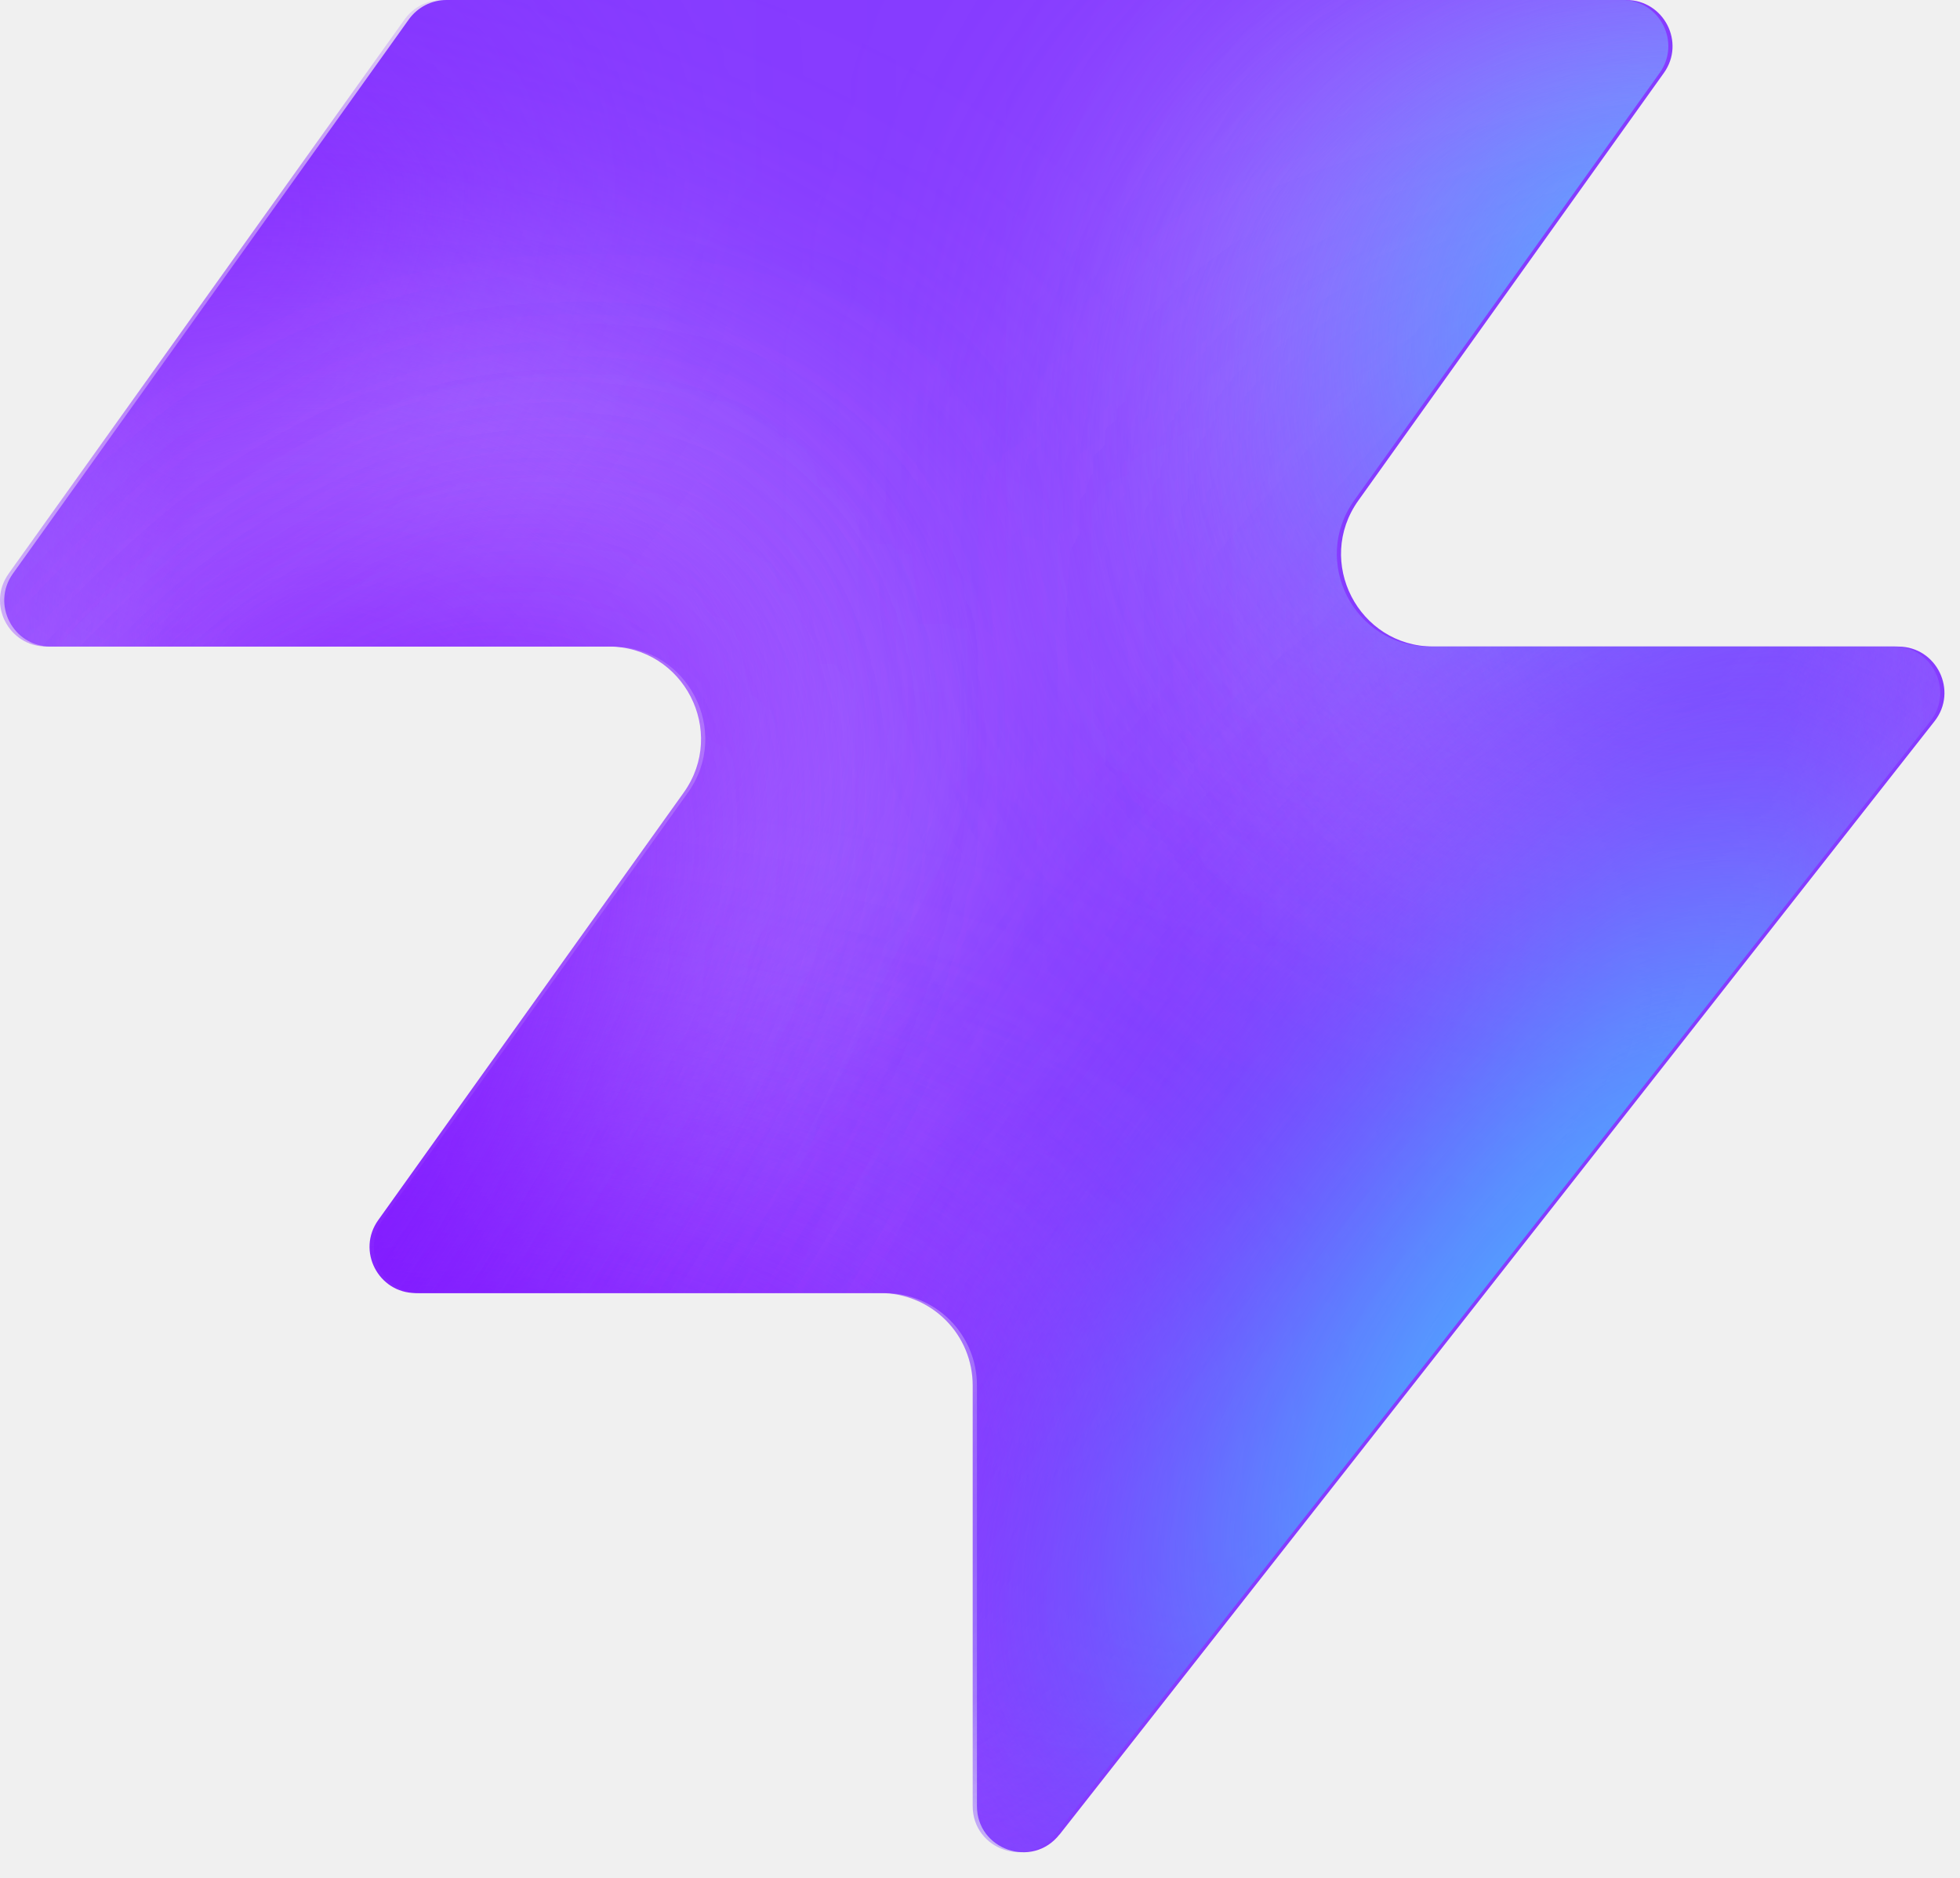
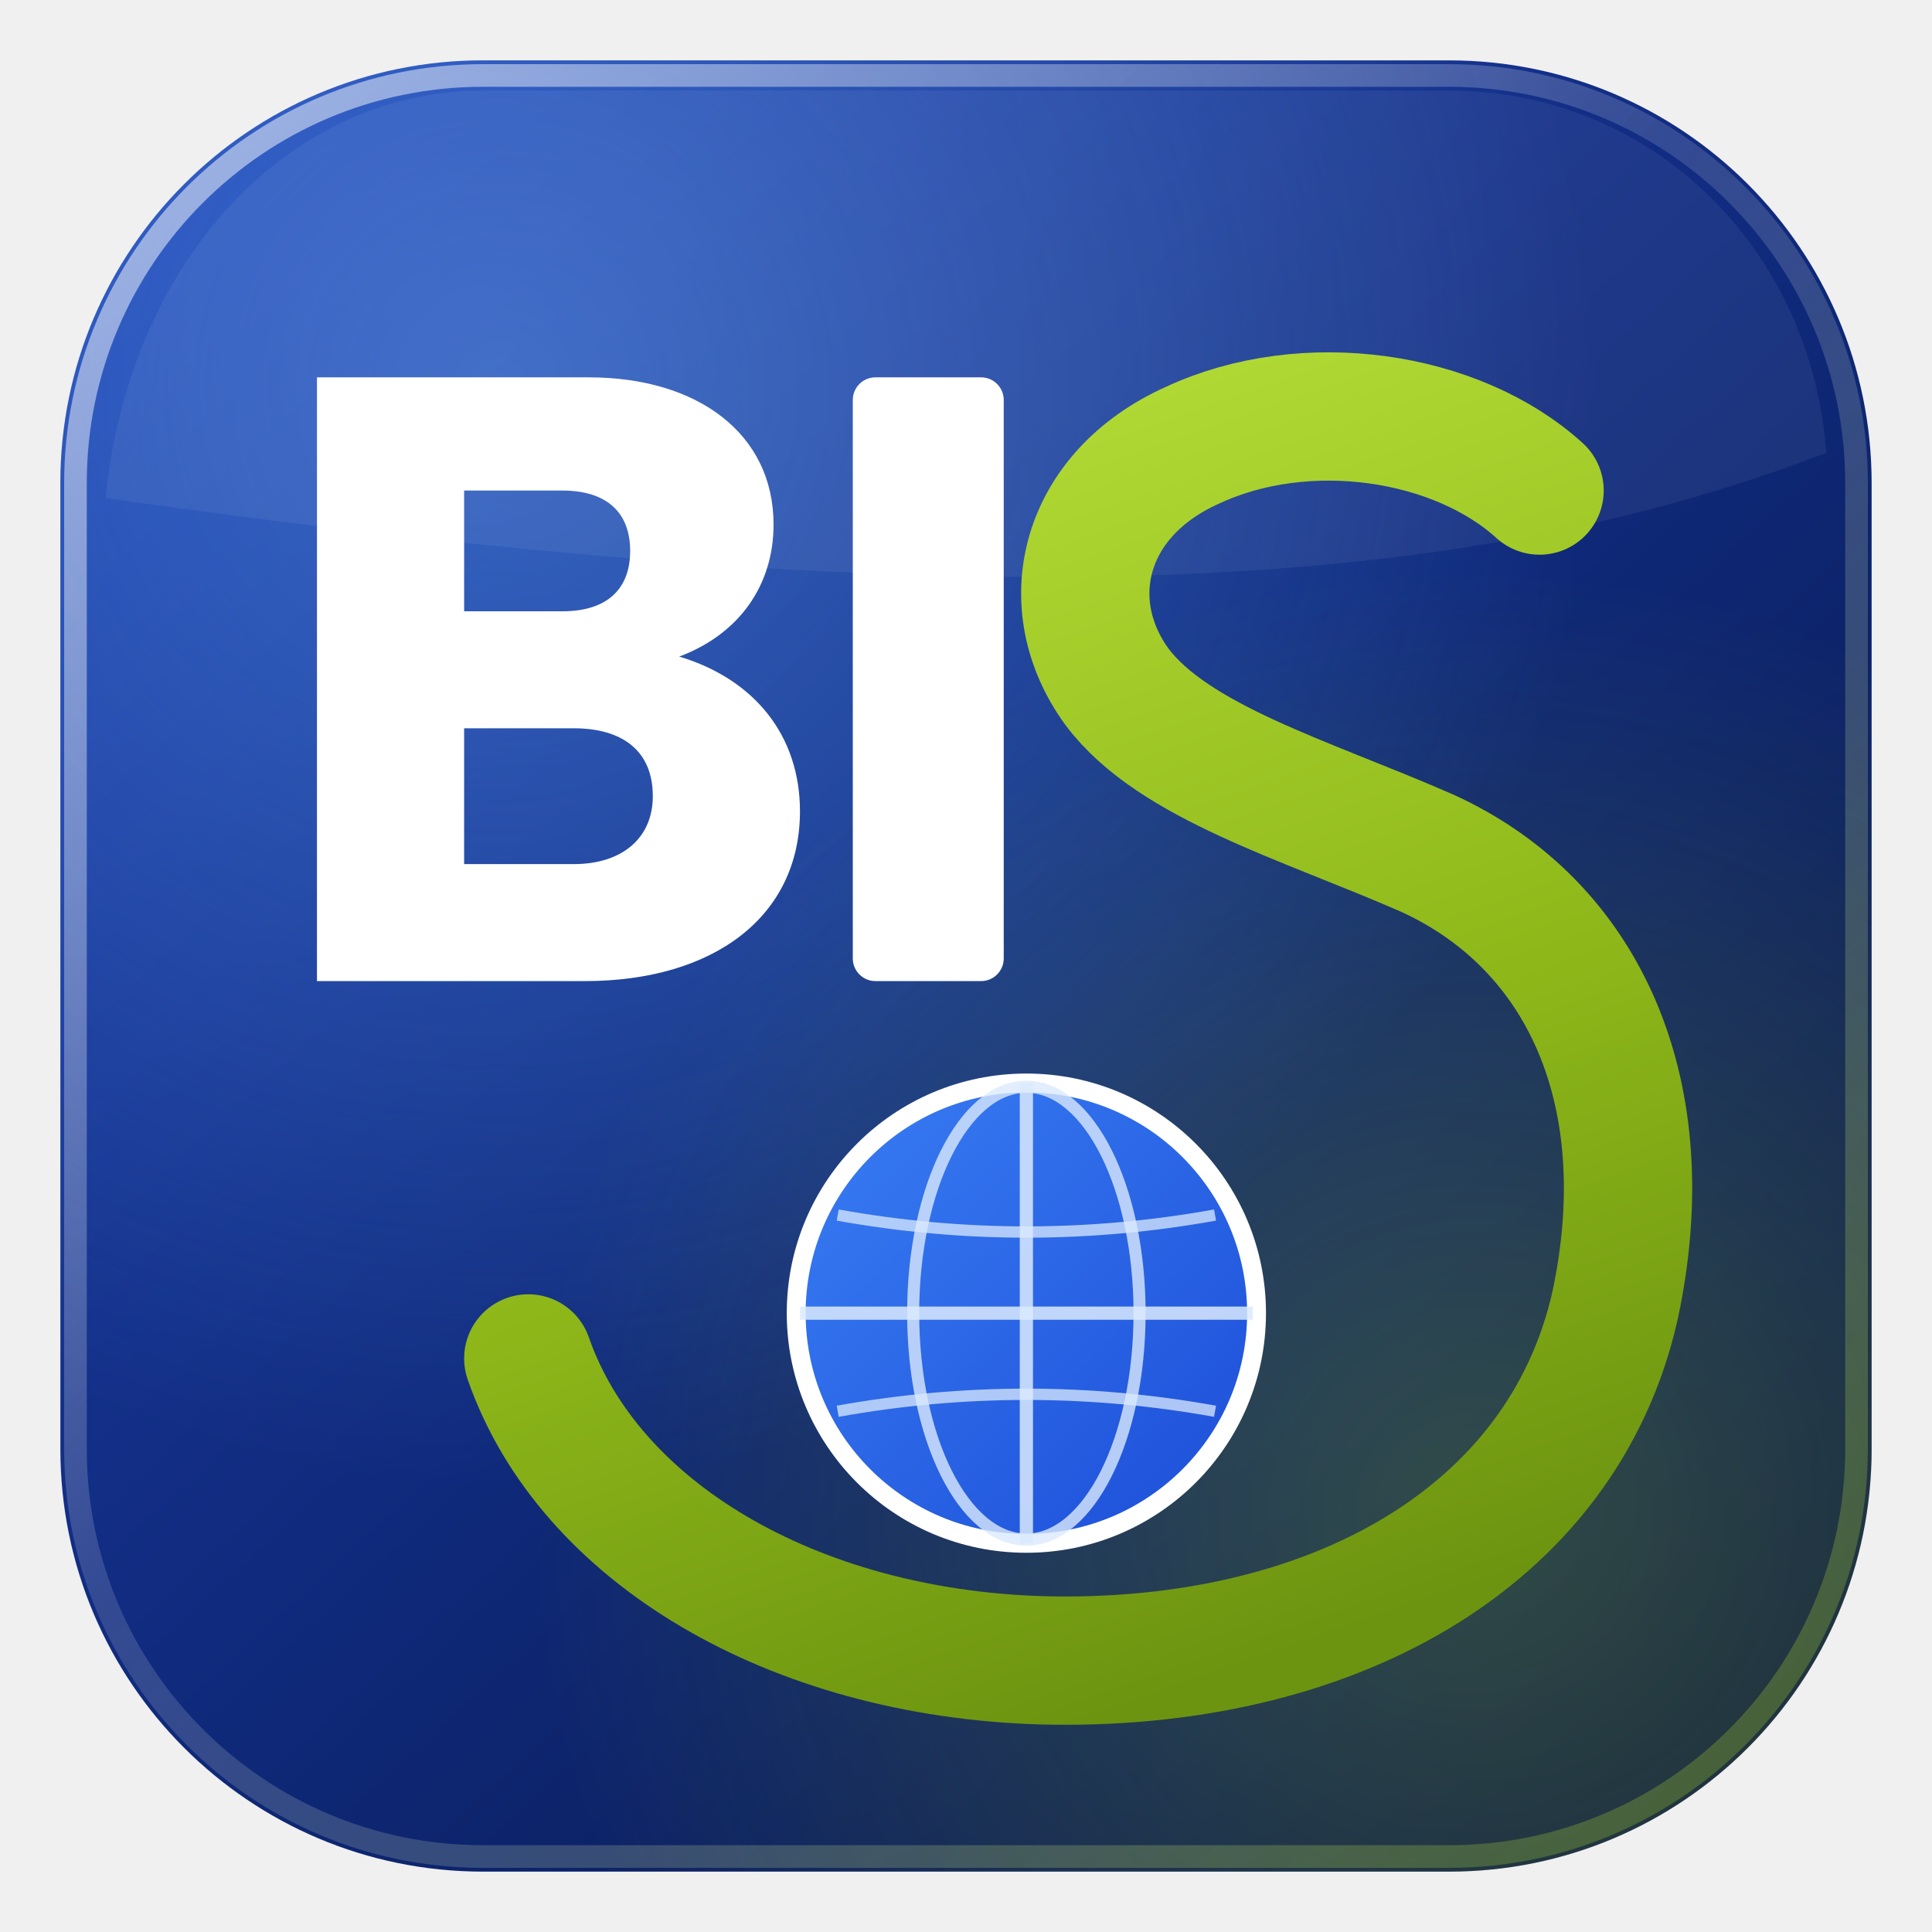
- <svg xmlns="http://www.w3.org/2000/svg" width="48" height="46" fill="none" viewBox="0 0 48 46">
-   <path fill="#863bff" d="M25.946 44.938c-.664.845-2.021.375-2.021-.698V33.937a2.26 2.26 0 0 0-2.262-2.262H10.287c-.92 0-1.456-1.04-.92-1.788l7.48-10.471c1.07-1.497 0-3.578-1.842-3.578H1.237c-.92 0-1.456-1.04-.92-1.788L10.013.474c.214-.297.556-.474.92-.474h28.894c.92 0 1.456 1.04.92 1.788l-7.48 10.471c-1.07 1.498 0 3.579 1.842 3.579h11.377c.943 0 1.473 1.088.89 1.83L25.947 44.94z" style="fill:#863bff;fill:color(display-p3 .525 .23 1);fill-opacity:1" />
-   <mask id="a" width="48" height="46" x="0" y="0" maskUnits="userSpaceOnUse" style="mask-type:alpha">
-     <path fill="#000" d="M25.842 44.938c-.664.844-2.021.375-2.021-.698V33.937a2.26 2.26 0 0 0-2.262-2.262H10.183c-.92 0-1.456-1.04-.92-1.788l7.48-10.471c1.07-1.498 0-3.579-1.842-3.579H1.133c-.92 0-1.456-1.04-.92-1.787L9.91.473c.214-.297.556-.474.92-.474h28.894c.92 0 1.456 1.04.92 1.788l-7.48 10.471c-1.07 1.498 0 3.578 1.842 3.578h11.377c.943 0 1.473 1.088.89 1.832L25.843 44.94z" style="fill:#000;fill-opacity:1" />
-   </mask>
-   <g mask="url(#a)">
-     <g filter="url(#b)">
-       <ellipse cx="5.508" cy="14.704" fill="#ede6ff" rx="5.508" ry="14.704" style="fill:#ede6ff;fill:color(display-p3 .927 .903 1);fill-opacity:1" transform="matrix(.00324 1 1 -.00324 -4.47 31.516)" />
-     </g>
-     <g filter="url(#c)">
-       <ellipse cx="10.399" cy="29.851" fill="#ede6ff" rx="10.399" ry="29.851" style="fill:#ede6ff;fill:color(display-p3 .927 .903 1);fill-opacity:1" transform="matrix(.00324 1 1 -.00324 -39.328 7.883)" />
-     </g>
-     <g filter="url(#d)">
-       <ellipse cx="5.508" cy="30.487" fill="#7e14ff" rx="5.508" ry="30.487" style="fill:#7e14ff;fill:color(display-p3 .492 .077 1);fill-opacity:1" transform="rotate(89.814 -25.913 -14.639)scale(1 -1)" />
-     </g>
-     <g filter="url(#e)">
-       <ellipse cx="5.508" cy="30.599" fill="#7e14ff" rx="5.508" ry="30.599" style="fill:#7e14ff;fill:color(display-p3 .492 .077 1);fill-opacity:1" transform="rotate(89.814 -32.644 -3.334)scale(1 -1)" />
-     </g>
-     <g filter="url(#f)">
-       <ellipse cx="5.508" cy="30.599" fill="#7e14ff" rx="5.508" ry="30.599" style="fill:#7e14ff;fill:color(display-p3 .492 .077 1);fill-opacity:1" transform="matrix(.00324 1 1 -.00324 -34.34 30.47)" />
-     </g>
-     <g filter="url(#g)">
-       <ellipse cx="14.072" cy="22.078" fill="#ede6ff" rx="14.072" ry="22.078" style="fill:#ede6ff;fill:color(display-p3 .927 .903 1);fill-opacity:1" transform="rotate(93.35 24.506 48.493)scale(-1 1)" />
-     </g>
-     <g filter="url(#h)">
-       <ellipse cx="3.47" cy="21.501" fill="#7e14ff" rx="3.47" ry="21.501" style="fill:#7e14ff;fill:color(display-p3 .492 .077 1);fill-opacity:1" transform="rotate(89.009 28.708 47.59)scale(-1 1)" />
-     </g>
-     <g filter="url(#i)">
-       <ellipse cx="3.47" cy="21.501" fill="#7e14ff" rx="3.47" ry="21.501" style="fill:#7e14ff;fill:color(display-p3 .492 .077 1);fill-opacity:1" transform="rotate(89.009 28.708 47.59)scale(-1 1)" />
-     </g>
-     <g filter="url(#j)">
-       <ellipse cx=".387" cy="8.972" fill="#7e14ff" rx="4.407" ry="29.108" style="fill:#7e14ff;fill:color(display-p3 .492 .077 1);fill-opacity:1" transform="rotate(39.51 .387 8.972)" />
-     </g>
-     <g filter="url(#k)">
-       <ellipse cx="47.523" cy="-6.092" fill="#7e14ff" rx="4.407" ry="29.108" style="fill:#7e14ff;fill:color(display-p3 .492 .077 1);fill-opacity:1" transform="rotate(37.892 47.523 -6.092)" />
-     </g>
-     <g filter="url(#l)">
-       <ellipse cx="41.412" cy="6.333" fill="#47bfff" rx="5.971" ry="9.665" style="fill:#47bfff;fill:color(display-p3 .28 .748 1);fill-opacity:1" transform="rotate(37.892 41.412 6.333)" />
-     </g>
-     <g filter="url(#m)">
-       <ellipse cx="-1.879" cy="38.332" fill="#7e14ff" rx="4.407" ry="29.108" style="fill:#7e14ff;fill:color(display-p3 .492 .077 1);fill-opacity:1" transform="rotate(37.892 -1.88 38.332)" />
-     </g>
-     <g filter="url(#n)">
-       <ellipse cx="-1.879" cy="38.332" fill="#7e14ff" rx="4.407" ry="29.108" style="fill:#7e14ff;fill:color(display-p3 .492 .077 1);fill-opacity:1" transform="rotate(37.892 -1.88 38.332)" />
-     </g>
-     <g filter="url(#o)">
-       <ellipse cx="35.651" cy="29.907" fill="#7e14ff" rx="4.407" ry="29.108" style="fill:#7e14ff;fill:color(display-p3 .492 .077 1);fill-opacity:1" transform="rotate(37.892 35.651 29.907)" />
-     </g>
-     <g filter="url(#p)">
-       <ellipse cx="38.418" cy="32.4" fill="#47bfff" rx="5.971" ry="15.297" style="fill:#47bfff;fill:color(display-p3 .28 .748 1);fill-opacity:1" transform="rotate(37.892 38.418 32.4)" />
-     </g>
+ <svg xmlns="http://www.w3.org/2000/svg" viewBox="0 0 512 512" fill="none">
+   <defs>
+     <linearGradient id="bg" x1="48" y1="32" x2="464" y2="488" gradientUnits="userSpaceOnUse">
+       <stop offset="0%" stop-color="#1e40af" />
+       <stop offset="52%" stop-color="#0f297a" />
+       <stop offset="100%" stop-color="#081642" />
+     </linearGradient>
+     <radialGradient id="glowTop" cx="0" cy="0" r="1" gradientUnits="userSpaceOnUse" gradientTransform="translate(132 104) rotate(42) scale(290)">
+       <stop offset="0%" stop-color="#60a5fa" stop-opacity="0.42" />
+       <stop offset="100%" stop-color="#60a5fa" stop-opacity="0" />
+     </radialGradient>
+     <radialGradient id="glowLime" cx="0" cy="0" r="1" gradientUnits="userSpaceOnUse" gradientTransform="translate(390 400) rotate(-135) scale(250)">
+       <stop offset="0%" stop-color="#95c11f" stop-opacity="0.28" />
+       <stop offset="100%" stop-color="#95c11f" stop-opacity="0" />
+     </radialGradient>
+     <linearGradient id="rim" x1="40" y1="24" x2="472" y2="488" gradientUnits="userSpaceOnUse">
+       <stop offset="0%" stop-color="#ffffff" stop-opacity="0.55" />
+       <stop offset="45%" stop-color="#ffffff" stop-opacity="0.14" />
+       <stop offset="100%" stop-color="#95c11f" stop-opacity="0.32" />
+     </linearGradient>
+     <linearGradient id="swoosh" x1="250" y1="100" x2="365" y2="430" gradientUnits="userSpaceOnUse">
+       <stop offset="0%" stop-color="#b4dc37" />
+       <stop offset="55%" stop-color="#8fb91a" />
+       <stop offset="100%" stop-color="#6d9410" />
+     </linearGradient>
+     <linearGradient id="globeFill" x1="196" y1="284" x2="322" y2="412" gradientUnits="userSpaceOnUse">
+       <stop offset="0%" stop-color="#3b82f6" />
+       <stop offset="100%" stop-color="#1d4ed8" />
+     </linearGradient>
+   </defs>
+   <rect x="16" y="16" width="480" height="480" rx="112" fill="url(#bg)" />
+   <rect x="16" y="16" width="480" height="480" rx="112" fill="url(#glowTop)" />
+   <rect x="16" y="16" width="480" height="480" rx="112" fill="url(#glowLime)" />
+   <rect x="20" y="20" width="472" height="472" rx="108" stroke="url(#rim)" stroke-width="6" />
+   <path d="M128 24H384C438 24 480 66 484 120C390 156 268 166 28 132C34 70 76 24 128 24Z" fill="#ffffff" fill-opacity="0.06" />
+   <path fill="#ffffff" fill-rule="evenodd" clip-rule="evenodd" d="M84 100H156C185 100 205 115 205 139C205 155 196 168 180 174C200 180 212 195 212 215C212 243 189 260 155 260H84V100ZM123 130V162H149C161 162 167 156 167 146C167 136 161 130 149 130H123ZM123 193V229H152C165 229 173 222 173 211C173 199 165 193 152 193H123Z" />
+   <rect x="226" y="100" width="40" height="160" rx="6" fill="#ffffff" />
+   <path d="M408 130C386 110 346 104 316 118C287 131 280 160 296 182C311 202 346 212 378 226C420 245 440 290 428 346C414 408 352 442 276 440C210 438 156 406 140 360" stroke="url(#swoosh)" stroke-width="34" stroke-linecap="round" fill="none" />
+   <g>
+     <circle cx="272" cy="348" r="61" fill="url(#globeFill)" stroke="#ffffff" stroke-width="5" />
+     <line x1="212" y1="348" x2="332" y2="348" stroke="#dbeafe" stroke-width="3.5" stroke-opacity="0.85" />
+     <path d="M222 322Q272 331 322 322" stroke="#dbeafe" stroke-width="3" stroke-opacity="0.75" fill="none" />
+     <path d="M222 374Q272 365 322 374" stroke="#dbeafe" stroke-width="3" stroke-opacity="0.75" fill="none" />
+     <line x1="272" y1="287" x2="272" y2="409" stroke="#dbeafe" stroke-width="3.5" stroke-opacity="0.85" />
+     <ellipse cx="272" cy="348" rx="30" ry="60" stroke="#dbeafe" stroke-width="3.2" stroke-opacity="0.8" fill="none" />
  </g>
-   <defs>
-     <filter id="b" width="60.045" height="41.654" x="-19.77" y="16.149" color-interpolation-filters="sRGB" filterUnits="userSpaceOnUse">
-       <feFlood flood-opacity="0" result="BackgroundImageFix" />
-       <feBlend in="SourceGraphic" in2="BackgroundImageFix" result="shape" />
-       <feGaussianBlur result="effect1_foregroundBlur_2002_17158" stdDeviation="7.659" />
-     </filter>
-     <filter id="c" width="90.34" height="51.437" x="-54.613" y="-7.533" color-interpolation-filters="sRGB" filterUnits="userSpaceOnUse">
-       <feFlood flood-opacity="0" result="BackgroundImageFix" />
-       <feBlend in="SourceGraphic" in2="BackgroundImageFix" result="shape" />
-       <feGaussianBlur result="effect1_foregroundBlur_2002_17158" stdDeviation="7.659" />
-     </filter>
-     <filter id="d" width="79.355" height="29.4" x="-49.64" y="2.03" color-interpolation-filters="sRGB" filterUnits="userSpaceOnUse">
-       <feFlood flood-opacity="0" result="BackgroundImageFix" />
-       <feBlend in="SourceGraphic" in2="BackgroundImageFix" result="shape" />
-       <feGaussianBlur result="effect1_foregroundBlur_2002_17158" stdDeviation="4.596" />
-     </filter>
-     <filter id="e" width="79.579" height="29.4" x="-45.045" y="20.029" color-interpolation-filters="sRGB" filterUnits="userSpaceOnUse">
-       <feFlood flood-opacity="0" result="BackgroundImageFix" />
-       <feBlend in="SourceGraphic" in2="BackgroundImageFix" result="shape" />
-       <feGaussianBlur result="effect1_foregroundBlur_2002_17158" stdDeviation="4.596" />
-     </filter>
-     <filter id="f" width="79.579" height="29.4" x="-43.513" y="21.178" color-interpolation-filters="sRGB" filterUnits="userSpaceOnUse">
-       <feFlood flood-opacity="0" result="BackgroundImageFix" />
-       <feBlend in="SourceGraphic" in2="BackgroundImageFix" result="shape" />
-       <feGaussianBlur result="effect1_foregroundBlur_2002_17158" stdDeviation="4.596" />
-     </filter>
-     <filter id="g" width="74.749" height="58.852" x="15.756" y="-17.901" color-interpolation-filters="sRGB" filterUnits="userSpaceOnUse">
-       <feFlood flood-opacity="0" result="BackgroundImageFix" />
-       <feBlend in="SourceGraphic" in2="BackgroundImageFix" result="shape" />
-       <feGaussianBlur result="effect1_foregroundBlur_2002_17158" stdDeviation="7.659" />
-     </filter>
-     <filter id="h" width="61.377" height="25.362" x="23.548" y="2.284" color-interpolation-filters="sRGB" filterUnits="userSpaceOnUse">
-       <feFlood flood-opacity="0" result="BackgroundImageFix" />
-       <feBlend in="SourceGraphic" in2="BackgroundImageFix" result="shape" />
-       <feGaussianBlur result="effect1_foregroundBlur_2002_17158" stdDeviation="4.596" />
-     </filter>
-     <filter id="i" width="61.377" height="25.362" x="23.548" y="2.284" color-interpolation-filters="sRGB" filterUnits="userSpaceOnUse">
-       <feFlood flood-opacity="0" result="BackgroundImageFix" />
-       <feBlend in="SourceGraphic" in2="BackgroundImageFix" result="shape" />
-       <feGaussianBlur result="effect1_foregroundBlur_2002_17158" stdDeviation="4.596" />
-     </filter>
-     <filter id="j" width="56.045" height="63.649" x="-27.636" y="-22.853" color-interpolation-filters="sRGB" filterUnits="userSpaceOnUse">
-       <feFlood flood-opacity="0" result="BackgroundImageFix" />
-       <feBlend in="SourceGraphic" in2="BackgroundImageFix" result="shape" />
-       <feGaussianBlur result="effect1_foregroundBlur_2002_17158" stdDeviation="4.596" />
-     </filter>
-     <filter id="k" width="54.814" height="64.646" x="20.116" y="-38.415" color-interpolation-filters="sRGB" filterUnits="userSpaceOnUse">
-       <feFlood flood-opacity="0" result="BackgroundImageFix" />
-       <feBlend in="SourceGraphic" in2="BackgroundImageFix" result="shape" />
-       <feGaussianBlur result="effect1_foregroundBlur_2002_17158" stdDeviation="4.596" />
-     </filter>
-     <filter id="l" width="33.541" height="35.313" x="24.641" y="-11.323" color-interpolation-filters="sRGB" filterUnits="userSpaceOnUse">
-       <feFlood flood-opacity="0" result="BackgroundImageFix" />
-       <feBlend in="SourceGraphic" in2="BackgroundImageFix" result="shape" />
-       <feGaussianBlur result="effect1_foregroundBlur_2002_17158" stdDeviation="4.596" />
-     </filter>
-     <filter id="m" width="54.814" height="64.646" x="-29.286" y="6.009" color-interpolation-filters="sRGB" filterUnits="userSpaceOnUse">
-       <feFlood flood-opacity="0" result="BackgroundImageFix" />
-       <feBlend in="SourceGraphic" in2="BackgroundImageFix" result="shape" />
-       <feGaussianBlur result="effect1_foregroundBlur_2002_17158" stdDeviation="4.596" />
-     </filter>
-     <filter id="n" width="54.814" height="64.646" x="-29.286" y="6.009" color-interpolation-filters="sRGB" filterUnits="userSpaceOnUse">
-       <feFlood flood-opacity="0" result="BackgroundImageFix" />
-       <feBlend in="SourceGraphic" in2="BackgroundImageFix" result="shape" />
-       <feGaussianBlur result="effect1_foregroundBlur_2002_17158" stdDeviation="4.596" />
-     </filter>
-     <filter id="o" width="54.814" height="64.646" x="8.244" y="-2.416" color-interpolation-filters="sRGB" filterUnits="userSpaceOnUse">
-       <feFlood flood-opacity="0" result="BackgroundImageFix" />
-       <feBlend in="SourceGraphic" in2="BackgroundImageFix" result="shape" />
-       <feGaussianBlur result="effect1_foregroundBlur_2002_17158" stdDeviation="4.596" />
-     </filter>
-     <filter id="p" width="39.409" height="43.623" x="18.713" y="10.588" color-interpolation-filters="sRGB" filterUnits="userSpaceOnUse">
-       <feFlood flood-opacity="0" result="BackgroundImageFix" />
-       <feBlend in="SourceGraphic" in2="BackgroundImageFix" result="shape" />
-       <feGaussianBlur result="effect1_foregroundBlur_2002_17158" stdDeviation="4.596" />
-     </filter>
-   </defs>
</svg>
